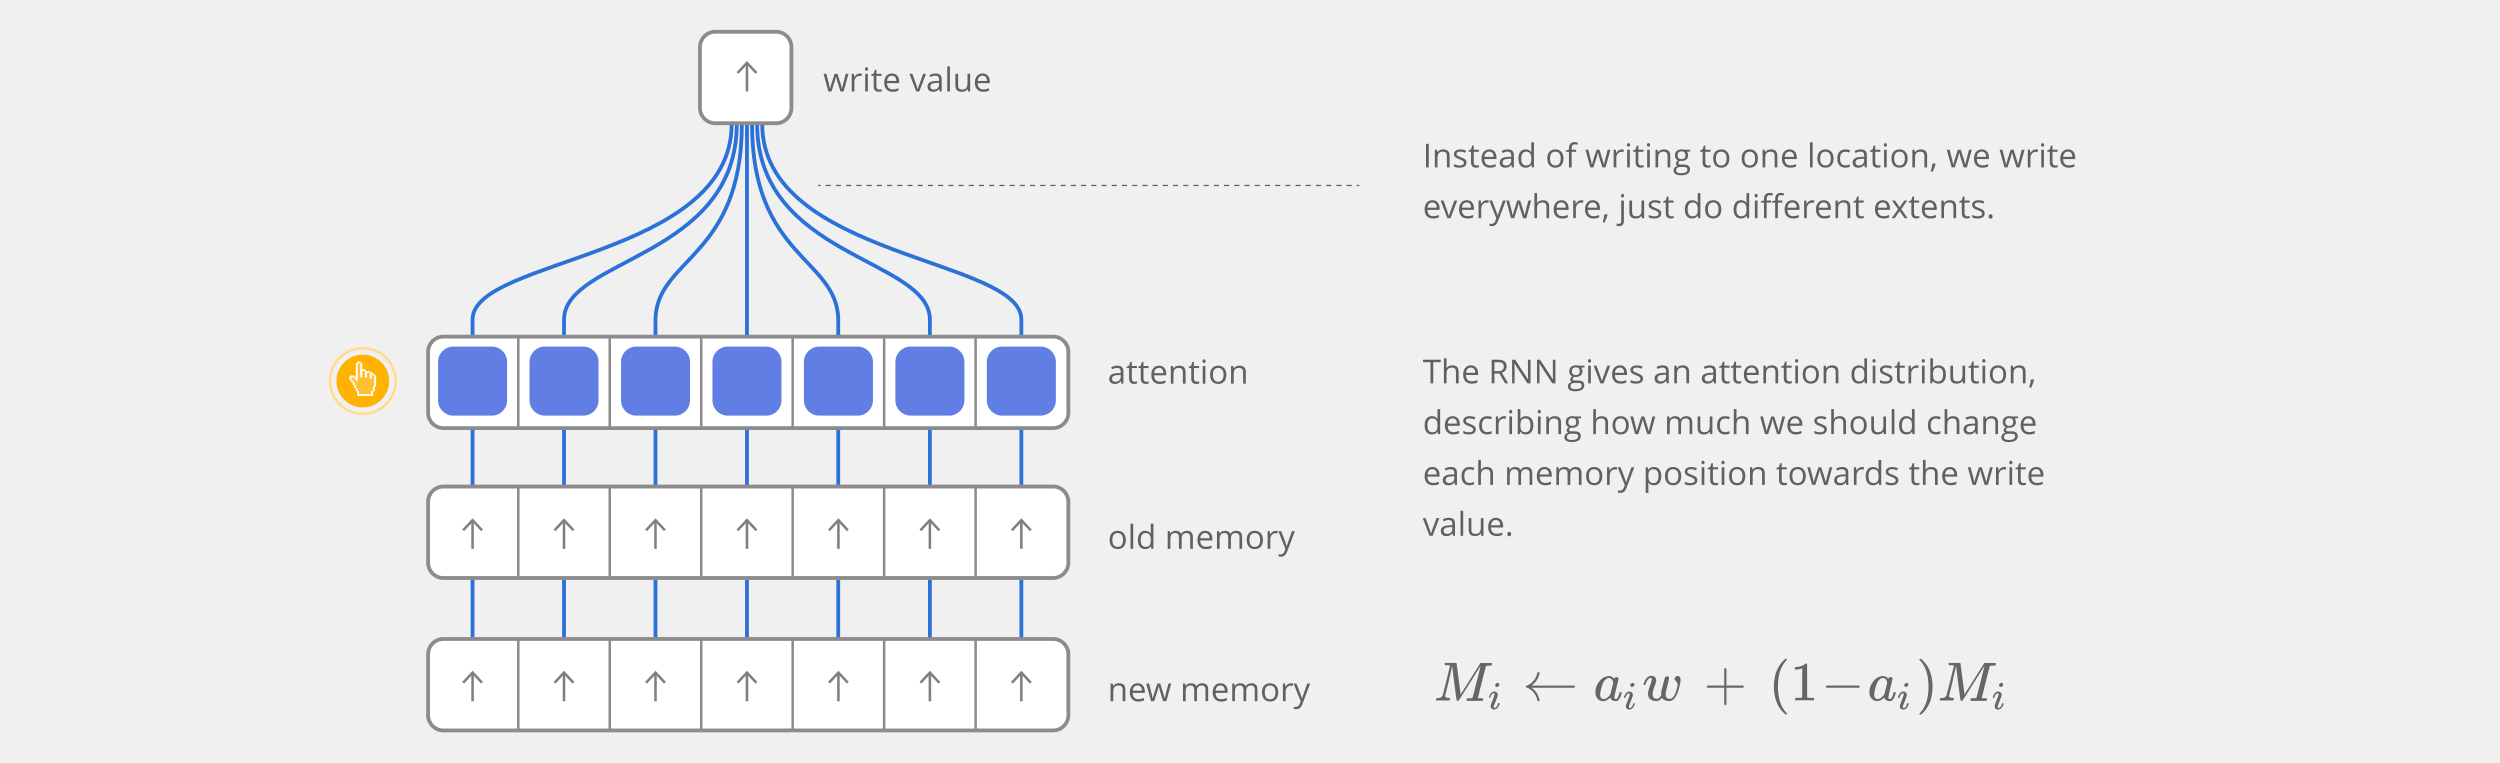
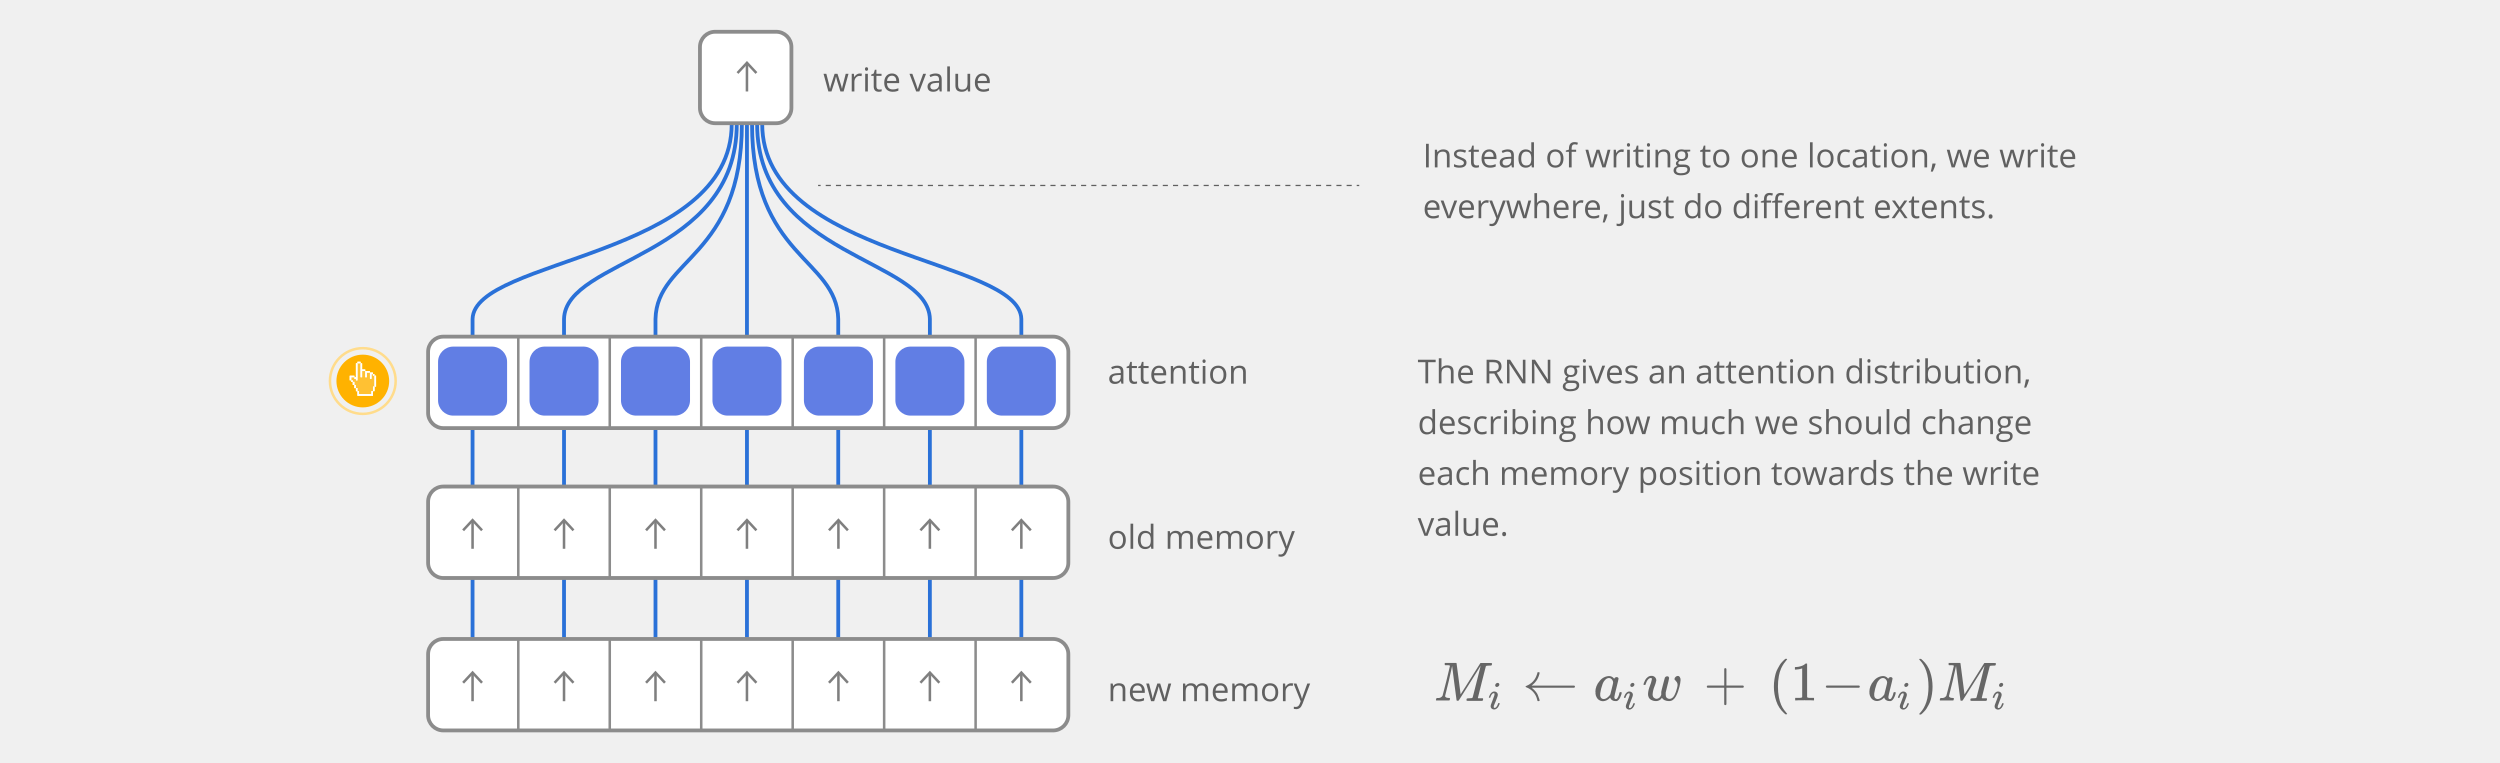
<svg xmlns="http://www.w3.org/2000/svg" xmlns:xlink="http://www.w3.org/1999/xlink" id="edges" width="984" height="300" viewBox="0 0 984 300">
  <defs>
    <symbol id="array-1" data-name="array-1" viewBox="0 0 37.5 37.5">
      <rect x="0.75" y="0.75" width="36" height="36" rx="6" ry="6" fill="#fff" stroke="#8c8c8c" stroke-miterlimit="10" stroke-width="1.5" />
    </symbol>
    <symbol id="array-7" data-name="array-7" viewBox="0 0 253.5 37.5">
      <rect x="0.75" y="0.75" width="252" height="36" rx="6" ry="6" fill="#fff" stroke="#8c8c8c" stroke-miterlimit="10" stroke-width="1.5" />
      <line x1="36.25" y1="36.75" x2="36.25" y2="0.75" fill="none" stroke="#8c8c8c" stroke-miterlimit="10" />
      <line x1="72.25" y1="36.75" x2="72.25" y2="0.75" fill="none" stroke="#8c8c8c" stroke-miterlimit="10" />
      <line x1="108.25" y1="36.75" x2="108.25" y2="0.75" fill="none" stroke="#8c8c8c" stroke-miterlimit="10" />
      <line x1="144.25" y1="36.75" x2="144.25" y2="0.75" fill="none" stroke="#8c8c8c" stroke-miterlimit="10" />
      <line x1="180.25" y1="36.75" x2="180.25" y2="0.75" fill="none" stroke="#8c8c8c" stroke-miterlimit="10" />
      <line x1="216.25" y1="36.75" x2="216.25" y2="0.75" fill="none" stroke="#8c8c8c" stroke-miterlimit="10" />
    </symbol>
    <symbol id="array-positive-value" data-name="array-positive-value" viewBox="0 0 36 36">
      <rect width="36" height="36" fill="#0080f7" opacity="0" />
      <rect x="4.42" y="4.42" width="27.17" height="27.17" rx="6" ry="6" fill="#3a5edd" opacity="0.8" />
    </symbol>
    <symbol id="array-vector" data-name="array-vector" viewBox="0 0 36 36">
      <rect width="36" height="36" fill="#d8c2f2" opacity="0" />
      <g opacity="0.5">
        <g>
          <line x1="18" y1="24" x2="18" y2="13.08" fill="none" stroke="#000" stroke-miterlimit="10" />
          <polygon points="22.09 16.4 21.36 17.08 18 13.47 14.64 17.08 13.91 16.4 18 12 22.09 16.4" />
        </g>
      </g>
    </symbol>
    <symbol id="pointer" data-name="pointer" viewBox="0 0 26.87 26.87">
      <circle cx="13.43" cy="13.43" r="12.93" fill="none" stroke="#ffdc8c" stroke-miterlimit="10" />
      <circle cx="13.43" cy="13.43" r="10.38" fill="#ffb200" />
      <polygon points="11.32 19.26 11.32 17.43 10.72 17.43 10.71 16.14 10.1 16.21 10.1 15 9.54 14.99 9.46 13.78 8.88 13.78 8.89 13.16 8.28 13.16 8.28 11.34 10.11 11.34 10.11 11.94 10.71 11.94 10.71 6.46 11.33 6.45 11.33 5.86 12.54 5.86 12.54 6.45 13.16 6.47 13.16 8.89 14.37 8.89 14.39 9.49 16.21 9.51 16.21 10.12 17.43 10.12 17.43 10.79 18.04 10.73 18.05 11.39 18.65 11.33 18.65 15.61 18.04 15.52 17.98 17.43 17.43 17.43 17.43 19.26 11.32 19.26" fill="#fff" opacity="0.2" />
      <g>
        <path d="M10.11,11.94c0-.09,0-0.19,0-0.28s0-.21,0-0.32H8.28v1.82H8.89V11.95h1.23v0.63h0.6v0.6h0.61V13.09q0-2.4,0-4.8,0-.92,0-1.85h1.21V5.85H11.33v0.6H10.71v5.47h-0.6Zm4.28-2.44a0.45,0.45,0,0,1,0-.07c0-.15,0-0.3,0-0.45s0,0,0-.08H13.16V6.47H12.55v5.47h0.61V9.51h1.24s0,0.06,0,.09q0,1.12,0,2.25s0,0.07,0,.1H15V10.12h1.23v2.43h0.6V10.71l0.57,0s0,0,0,.05,0,0.29,0,.44,0,0.07,0,.11H18a0,0,0,0,1,.06.06c0,0.24,0,.48,0,0.72q0,1.71,0,3.41s0,0,0,.08h-0.6s0,0,0,0q0,0.86,0,1.72s0,0,0,.06H16.81v1.21H11.94V17.42H11.33V16.21h-0.6a11.4,11.4,0,0,0,0,1.22h0.6v1.83c2,0,4.07,0,6.11,0,0-.1,0-0.19,0-0.28,0-.46,0-0.93,0-1.39a1.53,1.53,0,0,0,0-.16H18c0.05,0,.07,0,0.07-0.07,0-.45,0-0.89,0-1.34,0-.13,0-0.26,0-0.4l0.3,0h0.3V11.33H18v-0.6H17.43V10.11H16.21V9.51H14.39ZM10.1,15v1.21h0.52a0.07,0.07,0,0,0,.08-0.08c0-.32,0-0.65,0-1,0-.06,0-0.11,0-0.17H10.11V13.77H9.49V13.16H8.91a2.7,2.7,0,0,0,0,.62H9.47s0,0,0,.07,0,0.27,0,.41,0,0.45,0,.68a0,0,0,0,0,.05.06H10.1Z" fill="#fff" />
        <path d="M17.43,17.43s0,0,0-.06q0-.86,0-1.72s0,0,0,0H18s0-.06,0-0.08q0-1.71,0-3.41c0-.24,0-0.48,0-0.72A0,0,0,0,0,18,11.33H17.44s0-.07,0-0.11,0-.29,0-0.44,0-.05,0-0.05l-0.57,0v1.84h-0.6V10.12H15v1.82H14.38s0-.07,0-0.1q0-1.12,0-2.25s0-.06,0-0.09h1.81v0.6h1.22v0.62H18v0.6h0.61v4.28h-0.3l-0.3,0c0,0.14,0,.27,0,0.4,0,0.45,0,.89,0,1.34,0,0.05,0,.07-0.07.07H17.43Z" fill="#fff" />
        <path d="M17.43,17.43a1.53,1.53,0,0,1,0,.16c0,0.46,0,.93,0,1.39,0,0.09,0,.17,0,0.28-2,0-4.06,0-6.11,0V17.43h-0.6a11.4,11.4,0,0,1,0-1.22h0.6v1.21h0.61v1.22h4.88V17.43h0.62Z" fill="#fff" />
        <path d="M11.33,6.45q0,0.92,0,1.85,0,2.4,0,4.8v0.07H10.72v-0.6h-0.6V11.93h0.6V6.46h0.61Z" fill="#fff" />
        <path d="M14.39,9.49H13.16v2.43H12.55V6.47h0.61V8.89h1.21s0,0.06,0,.08,0,0.3,0,.45a0.44,0.44,0,0,0,0,.07h0Z" fill="#fff" />
        <path d="M10.1,15H9.54a0,0,0,0,1-.05-0.06c0-.23,0-0.45,0-0.68s0-.27,0-0.41,0,0,0-.07H8.88a2.7,2.7,0,0,1,0-.62H9.49v0.61h0.62V15h0.61c0,0.06,0,.12,0,0.17,0,0.32,0,.65,0,1a0.07,0.07,0,0,1-.08.08H10.1V15Z" fill="#fff" />
        <path d="M10.11,11.93H8.89v1.21H8.28V11.34h1.83c0,0.11,0,.21,0,0.32s0,0.19,0,.28h0Z" fill="#fff" />
        <path d="M11.33,6.45V5.85h1.21v0.6H11.33Z" fill="#fff" />
      </g>
    </symbol>
  </defs>
  <g id="paths">
    <path id="path24182" d="M288,48.7c0,52.66-101.44,52.89-102,76.88V251" fill="none" stroke="#2a71d8" stroke-miterlimit="10" stroke-width="1.5" />
    <path id="path24184" d="M290,48.7c0,52.66-67.44,52.89-68,76.88V251" fill="none" stroke="#2a71d8" stroke-miterlimit="10" stroke-width="1.5" />
    <path id="path24186" d="M292,48.7c0,52.66-33.44,52.89-34,76.88V251" fill="none" stroke="#2a71d8" stroke-miterlimit="10" stroke-width="1.5" />
    <path id="path24249" d="M294,48V251" fill="none" stroke="#2a71d8" stroke-miterlimit="10" stroke-width="1.5" />
    <path id="path24264" d="M296,48.7c0,52.66,33.37,52.89,33.93,76.88V251" fill="none" stroke="#2a71d8" stroke-miterlimit="10" stroke-width="1.5" />
    <path id="path24262" d="M298,48.7c0,52.66,67.44,52.89,68,76.88V251" fill="none" stroke="#2a71d8" stroke-miterlimit="10" stroke-width="1.5" />
    <path id="path24260" d="M300,48.7c0,52.66,101.44,52.89,102,76.88V251" fill="none" stroke="#2a71d8" stroke-miterlimit="10" stroke-width="1.5" />
  </g>
  <use id="array-1-3" data-name="array-1" width="37.5" height="37.5" transform="translate(274.75 11.75)" xlink:href="#array-1" />
  <use id="array-7-3" data-name="array-7" width="253.5" height="37.5" transform="translate(167.75 131.75)" xlink:href="#array-7" />
  <use width="253.5" height="37.5" transform="translate(167.75 190.75)" xlink:href="#array-7" />
  <use id="array-7-8" data-name="array-7" width="253.5" height="37.5" transform="translate(167.75 250.75)" xlink:href="#array-7" />
  <g id="attention">
    <use width="36" height="36" transform="translate(168 132)" xlink:href="#array-positive-value" />
    <use width="36" height="36" transform="translate(204 132)" xlink:href="#array-positive-value" />
    <use width="36" height="36" transform="translate(240 132)" xlink:href="#array-positive-value" />
    <use width="36" height="36" transform="translate(276 132)" xlink:href="#array-positive-value" />
    <use width="36" height="36" transform="translate(312 132)" xlink:href="#array-positive-value" />
    <use width="36" height="36" transform="translate(348 132)" xlink:href="#array-positive-value" />
    <use width="36" height="36" transform="translate(384 132)" xlink:href="#array-positive-value" />
  </g>
  <g opacity="0.6">
    <text transform="translate(436 151)" font-size="13" font-family="Open Sans">attention</text>
  </g>
  <g opacity="0.6">
    <text transform="translate(436 216)" font-size="13" font-family="Open Sans">old memory</text>
  </g>
  <g opacity="0.6">
    <text transform="translate(436 276)" font-size="13" font-family="Open Sans">new memory</text>
  </g>
  <g opacity="0.6">
    <text transform="translate(324 36)" font-size="13" font-family="Open Sans">write value</text>
  </g>
  <use id="write-result" width="36" height="36" transform="translate(276 12)" xlink:href="#array-vector" />
  <g id="memory">
    <use width="36" height="36" transform="translate(168 192)" xlink:href="#array-vector" />
    <use width="36" height="36" transform="translate(204 192)" xlink:href="#array-vector" />
    <use width="36" height="36" transform="translate(240 192)" xlink:href="#array-vector" />
    <use width="36" height="36" transform="translate(276 192)" xlink:href="#array-vector" />
    <use width="36" height="36" transform="translate(312 192)" xlink:href="#array-vector" />
    <use width="36" height="36" transform="translate(348 192)" xlink:href="#array-vector" />
    <use width="36" height="36" transform="translate(384 192)" xlink:href="#array-vector" />
  </g>
  <g id="new-memory">
    <use width="36" height="36" transform="translate(168 252)" xlink:href="#array-vector" />
    <use width="36" height="36" transform="translate(204 252)" xlink:href="#array-vector" />
    <use width="36" height="36" transform="translate(240 252)" xlink:href="#array-vector" />
    <use width="36" height="36" transform="translate(276 252)" xlink:href="#array-vector" />
    <use width="36" height="36" transform="translate(312 252)" xlink:href="#array-vector" />
    <use width="36" height="36" transform="translate(348 252)" xlink:href="#array-vector" />
    <use width="36" height="36" transform="translate(384 252)" xlink:href="#array-vector" />
  </g>
  <use width="26.87" height="26.87" transform="translate(129.37 136.54)" xlink:href="#pointer" />
  <g opacity="0.6">
-     <text transform="translate(560 150.88)" font-size="13" font-family="Open Sans">The RNN gives an attention distribution, <tspan x="0" y="20">describing how much we should change </tspan>
+     <text transform="translate(558 150.88)" font-size="13" font-family="Open Sans">The RNN gives an attention distribution, <tspan x="0" y="20">describing how much we should change </tspan>
      <tspan x="0" y="40">each memory position towards the write </tspan>
      <tspan x="0" y="60">value.</tspan>
    </text>
  </g>
  <g opacity="0.6">
    <text transform="translate(560 65.88)" font-size="13" font-family="Open Sans">Instead of writing to one location, we write <tspan x="0" y="20">everywhere, just do different extents.</tspan>
    </text>
  </g>
  <g opacity="0.6">
    <g>
      <line x1="322" y1="73" x2="323" y2="73" fill="none" stroke="#000" stroke-miterlimit="10" stroke-width="0.5" />
      <line x1="325.01" y1="73" x2="533" y2="73" fill="none" stroke="#000" stroke-miterlimit="10" stroke-width="0.5" stroke-dasharray="2.01 2.01" />
      <line x1="534" y1="73" x2="535" y2="73" fill="none" stroke="#000" stroke-miterlimit="10" stroke-width="0.5" />
    </g>
  </g>
  <g>
    <path d="M570.73,262a2.39,2.39,0,0,0-1.25-.18,6.31,6.31,0,0,1-.68,0,0.19,0.19,0,0,1-.15-0.22s0-.09,0-0.24l0-.15a0.66,0.66,0,0,0,0-.11,0.38,0.38,0,0,1,0-.11q0-.09,0-0.07s0,0,.09,0a0.11,0.11,0,0,1,.11,0,0.31,0.31,0,0,0,.18,0l0.26,0h0.66l1,0h2a0.44,0.44,0,0,1,.35.11q0,0.09.81,6.18l0.79,6.11,0.5-.81q0.53-.79,1.4-2.19l1.93-3.07q3.83-6.11,3.88-6.16l0.07-.07,0.09-.07,0.13,0h3a5.33,5.33,0,0,0,.64,0q0.74,0,.74.24a1.8,1.8,0,0,1-.07.37q-0.07.26-.07,0.28a1.3,1.3,0,0,1-.81.13,9.75,9.75,0,0,0-1.12.07,0.63,0.63,0,0,0-.39.24q-0.07.11-1.58,6.2t-1.53,6.16a0.17,0.17,0,0,0,0,.11l0.15,0.09a0.7,0.7,0,0,0,.37,0,3.5,3.5,0,0,1,.72,0h0.68a0.79,0.79,0,0,1,.13.24,1.45,1.45,0,0,1-.15.66,0.48,0.48,0,0,1-.35.11l-0.9,0-2,0h-2a6.47,6.47,0,0,0-.77,0q-0.37,0-.37-0.22s0-.13,0-0.31a0.69,0.69,0,0,1,.18-0.39,1.82,1.82,0,0,1,.5-0.07q0.59,0,1.31-.07a0.58,0.58,0,0,0,.42-0.26q0-.09.83-3.2t1.56-6.2l0.77-3.09-4.25,6.77q-4.29,6.83-4.4,6.94l-0.09,0a0.71,0.71,0,0,1-.35.07,0.39,0.39,0,0,1-.39-0.15q0-.09-0.9-6.79l-0.85-6.73L570.25,268q-1.47,5.83-1.47,6,0.13,0.72,1.58.72h0.22a0.42,0.42,0,0,1,.15.2,1,1,0,0,1-.07.39,0.69,0.69,0,0,1-.18.39l-0.24,0H570l-0.74,0-1.4,0-1.36,0-0.81,0a1.18,1.18,0,0,1-.42,0,0.2,0.2,0,0,1-.09-0.2,2.33,2.33,0,0,1,.07-0.31,1.34,1.34,0,0,1,.11-0.33,0.51,0.51,0,0,1,.48-0.13,1.94,1.94,0,0,0,1.95-.88q0.09-.13,1.51-5.87T570.73,262Z" fill="#666" />
    <path d="M586,274.57a1.7,1.7,0,0,1,.14-0.48,7.43,7.43,0,0,1,.37-0.79,2.56,2.56,0,0,1,.68-0.79,1.4,1.4,0,0,1,.93-0.34,1.46,1.46,0,0,1,1,.36,1.26,1.26,0,0,1,.42,1,3,3,0,0,1-.22.87q-0.22.6-.62,1.63T588,277.73a2.54,2.54,0,0,0-.08.5q0,0.39.26,0.39a1,1,0,0,0,.29,0,1.06,1.06,0,0,0,.36-0.22,2.1,2.1,0,0,0,.42-0.54,4.5,4.5,0,0,0,.39-0.91,0.64,0.64,0,0,1,.08-0.22,0.57,0.57,0,0,1,.26,0q0.31,0,.31.15a1.69,1.69,0,0,1-.14.48,6.1,6.1,0,0,1-.39.79,2.59,2.59,0,0,1-.7.77,1.56,1.56,0,0,1-1,.34,1.46,1.46,0,0,1-.91-0.33,1.22,1.22,0,0,1-.43-1,1.56,1.56,0,0,1,.08-0.5q0.08-.23.67-1.77t0.68-1.87a2.57,2.57,0,0,0,.11-0.6q0-.37-0.26-0.37h0a1.08,1.08,0,0,0-.85.51,3.61,3.61,0,0,0-.59,1.3l0,0a0.12,0.12,0,0,0,0,0,0,0,0,0,1,0,0l0,0h-0.4A0.26,0.26,0,0,1,586,274.57Zm2.52-4.85a0.87,0.87,0,0,1,.29-0.65,1,1,0,0,1,.68-0.29,0.63,0.63,0,0,1,.46.19,0.69,0.69,0,0,1,.2.46,0.88,0.88,0,0,1-.31.65,1,1,0,0,1-.68.31,0.7,0.7,0,0,1-.43-0.15A0.64,0.64,0,0,1,588.5,269.73Z" fill="#666" />
    <path d="M619.93,270v0.24a0.54,0.54,0,0,1-.33.44H602.86l0.37,0.31a6,6,0,0,1,.64.59q0.31,0.33.72,0.81a4.46,4.46,0,0,1,.72,1.23q0.31,0.74.57,1.56a2.46,2.46,0,0,1,.11.55q0,0.24-.44.24h-0.22a0.18,0.18,0,0,1-.13-0.09,0.86,0.86,0,0,1-.11-0.2,2.12,2.12,0,0,1-.09-0.42,6.69,6.69,0,0,0-1.49-2.85,6.76,6.76,0,0,0-2.67-1.86,0.86,0.86,0,0,1-.39-0.24,0.26,0.26,0,0,1,.09-0.22,1.45,1.45,0,0,1,.31-0.15,6.73,6.73,0,0,0,1.86-1.1,6.5,6.5,0,0,0,1.25-1.34,7.54,7.54,0,0,0,.7-1.29,10.74,10.74,0,0,0,.37-1l0.07-.37,0.07-.18a0.24,0.24,0,0,1,.11-0.09,0.68,0.68,0,0,1,.28,0q0.44,0,.44.24a2.46,2.46,0,0,1-.11.55,9.23,9.23,0,0,1-.55,1.51,6.32,6.32,0,0,1-.7,1.18q-0.37.48-.68,0.81a6.53,6.53,0,0,1-.66.61l-0.44.37H619.6a0.54,0.54,0,0,1,.33.44V270Z" fill="#666" />
    <path d="M634.93,268.55a2,2,0,0,0-.11-0.48,2.08,2.08,0,0,0-.5-0.77,1.4,1.4,0,0,0-1-.44,2.1,2.1,0,0,0-1.47.68,4.58,4.58,0,0,0-1.1,1.77,17.49,17.49,0,0,0-.9,3.59v0.24a1.17,1.17,0,0,1,0,.26,1.84,1.84,0,0,0,.39,1.36,1.41,1.41,0,0,0,.94.39,2.47,2.47,0,0,0,1.64-.72,3.68,3.68,0,0,0,1-1.12q0-.09.59-2.34T634.93,268.55Zm-7,3.75a6.47,6.47,0,0,1,1.66-4.21,4.9,4.9,0,0,1,3.75-2,2.48,2.48,0,0,1,2,1.07,1.1,1.1,0,0,1,1-.66,0.78,0.78,0,0,1,.5.18,0.54,0.54,0,0,1,.22.44q0,0.28-.81,3.5t-0.83,3.64a1.17,1.17,0,0,0,.15.72,0.64,0.64,0,0,0,.46.2,1,1,0,0,0,.44-0.2,5,5,0,0,0,.9-2.1,0.82,0.82,0,0,1,.22-0.46,0.64,0.64,0,0,1,.22,0h0.09q0.42,0,.42.2a3.48,3.48,0,0,1-.11.59,6.87,6.87,0,0,1-.44,1.18,3.73,3.73,0,0,1-.7,1.1,2.17,2.17,0,0,1-.7.46,2.34,2.34,0,0,1-.53,0,2.24,2.24,0,0,1-1.25-.33,1.68,1.68,0,0,1-.66-0.68l-0.13-.33s0,0-.09,0l-0.09.09A3.84,3.84,0,0,1,631,276a3,3,0,0,1-2.12-.88A3.69,3.69,0,0,1,628,272.29Z" fill="#666" />
    <path d="M639.16,274.57a1.7,1.7,0,0,1,.14-0.48,7.43,7.43,0,0,1,.37-0.79,2.56,2.56,0,0,1,.68-0.79,1.4,1.4,0,0,1,.93-0.34,1.46,1.46,0,0,1,1,.36,1.26,1.26,0,0,1,.42,1,3,3,0,0,1-.22.87q-0.22.6-.62,1.63t-0.65,1.75a2.54,2.54,0,0,0-.08.5q0,0.39.26,0.39a1,1,0,0,0,.29,0,1.06,1.06,0,0,0,.36-0.22,2.1,2.1,0,0,0,.42-0.54,4.5,4.5,0,0,0,.39-0.91,0.64,0.64,0,0,1,.08-0.22,0.57,0.57,0,0,1,.26,0q0.31,0,.31.15a1.7,1.7,0,0,1-.14.48,6.09,6.09,0,0,1-.39.79,2.59,2.59,0,0,1-.7.77,1.56,1.56,0,0,1-1,.34,1.46,1.46,0,0,1-.91-0.33,1.22,1.22,0,0,1-.43-1,1.56,1.56,0,0,1,.08-0.5q0.08-.23.67-1.77t0.68-1.87a2.57,2.57,0,0,0,.11-0.6q0-.37-0.26-0.37h0a1.08,1.08,0,0,0-.85.51,3.61,3.61,0,0,0-.59,1.3l0,0a0.12,0.12,0,0,0,0,0,0,0,0,0,1,0,0l0,0h-0.4A0.26,0.26,0,0,1,639.16,274.57Zm2.52-4.85a0.87,0.87,0,0,1,.29-0.65,1,1,0,0,1,.68-0.29,0.63,0.63,0,0,1,.46.19,0.69,0.69,0,0,1,.2.46,0.88,0.88,0,0,1-.31.65,1,1,0,0,1-.68.31,0.7,0.7,0,0,1-.43-0.15A0.64,0.64,0,0,1,641.68,269.73Z" fill="#666" />
    <path d="M659.07,267.3a1.17,1.17,0,0,1,.42-0.85,1.4,1.4,0,0,1,.92-0.42,0.94,0.94,0,0,1,.72.39,2,2,0,0,1,.35,1.25,14.75,14.75,0,0,1-.42,2.52q-0.33,1.23-.59,2a13,13,0,0,1-.77,1.77,4.06,4.06,0,0,1-1.2,1.49,2.64,2.64,0,0,1-1.58.5,4,4,0,0,1-1.71-.35,2.29,2.29,0,0,1-1.07-.94l-0.07.09a2.66,2.66,0,0,1-2.19,1.2,4.5,4.5,0,0,1-1.1-.13,4.12,4.12,0,0,1-1-.42,2.09,2.09,0,0,1-.81-0.85,2.88,2.88,0,0,1-.31-1.38,9.89,9.89,0,0,1,.74-3.2,12,12,0,0,0,.77-2.56v-0.31a0.24,0.24,0,0,0-.09-0.15,0.33,0.33,0,0,0-.24-0.09h-0.09a1.28,1.28,0,0,0-.92.42,3.46,3.46,0,0,0-.66.9,5.79,5.79,0,0,0-.37.92,2.14,2.14,0,0,1-.18.48,0.73,0.73,0,0,1-.35,0H647a0.37,0.37,0,0,1-.13-0.2,2.57,2.57,0,0,1,.18-0.61,9.73,9.73,0,0,1,.5-1.12,3.53,3.53,0,0,1,1-1.14,2.23,2.23,0,0,1,1.42-.5,1.87,1.87,0,0,1,1.45.55,1.82,1.82,0,0,1,.5,1.27,11.71,11.71,0,0,1-.72,2.37,9.67,9.67,0,0,0-.72,3,1.85,1.85,0,0,0,.46,1.42,1.75,1.75,0,0,0,1.16.44,2,2,0,0,0,1.66-1.34l0.11-.2v-0.7a0.45,0.45,0,0,1,0-.18,0.38,0.38,0,0,0,0-.15,0.82,0.82,0,0,1,0-.2l0.07-.28q0-.2.07-0.37a3.35,3.35,0,0,1,.13-0.53,6.15,6.15,0,0,0,.18-0.7q0.07-.35.24-0.94,0.64-2.5.72-2.69a1,1,0,0,1,.94-0.59,0.65,0.65,0,0,1,.57.22,0.91,0.91,0,0,1,.18.42,27.52,27.52,0,0,1-.64,2.8q-0.64,2.52-.7,2.89a4.76,4.76,0,0,0,0,.77v0.15a3,3,0,0,0,.07.64,1.29,1.29,0,0,0,.42.64,1.46,1.46,0,0,0,1,.35q1.56,0,2.48-2.67a13.52,13.52,0,0,0,.44-1.42,7.71,7.71,0,0,0,.26-1.31,2,2,0,0,0-.28-1.14,4.92,4.92,0,0,0-.57-0.7A0.86,0.86,0,0,1,659.07,267.3Z" fill="#666" />
    <path d="M671.8,270.54v-0.28a0.48,0.48,0,0,1,.31-0.44h6.55v-3.29l0-3.29a0.58,0.58,0,0,1,.42-0.28,0.48,0.48,0,0,1,.44.33v6.53h6.53a0.46,0.46,0,0,1,0,.88h-6.53v6.53a0.49,0.49,0,0,1-.39.31h-0.09a0.42,0.42,0,0,1-.39-0.31V270.7h-6.55a0.48,0.48,0,0,1-.31-0.44v0.28Z" fill="#666" />
    <path d="M698.2,270.26a18,18,0,0,1,.22-2.87,20.09,20.09,0,0,1,.5-2.34,9.18,9.18,0,0,1,.81-1.93q0.53-.94.83-1.47a5.82,5.82,0,0,1,.92-1.14q0.61-.61.72-0.74a3.94,3.94,0,0,1,.55-0.46h0.37q0.31,0,.31.2a1.77,1.77,0,0,1-.37.46,10,10,0,0,0-.9,1.16,15.15,15.15,0,0,0-1.07,1.88,12.47,12.47,0,0,0-.92,3,22.11,22.11,0,0,0-.37,4.23,21.77,21.77,0,0,0,.37,4.21,14.24,14.24,0,0,0,.9,3,9.92,9.92,0,0,0,1.07,1.88q0.55,0.72.92,1.16a4.94,4.94,0,0,1,.37.46q0,0.2-.33.2h-0.35l-0.61-.53a10.81,10.81,0,0,1-3-4.64A17.91,17.91,0,0,1,698.2,270.26Z" fill="#666" />
    <path d="M709.33,263.07l-0.28.11a6.28,6.28,0,0,1-.88.22,10.1,10.1,0,0,1-1.27.15h-0.42v-1h0.42a7.12,7.12,0,0,0,1.91-.33,5.18,5.18,0,0,0,1.23-.53,5.62,5.62,0,0,0,.61-0.48,0.33,0.33,0,0,1,.26-0.07,0.61,0.61,0,0,1,.37.13v6.55l0,6.57a0.87,0.87,0,0,0,.26.2,2.6,2.6,0,0,0,.53.09q0.42,0,1.36,0H714v1h-0.24q-0.46-.07-3.48-0.07t-3.44.07h-0.26v-1H708l0.55,0a2.14,2.14,0,0,0,.35-0.07l0.18,0a0.44,0.44,0,0,0,.13-0.11,0.17,0.17,0,0,1,.13-0.09V263.07Z" fill="#666" />
    <path d="M718.66,270.54v-0.28a0.48,0.48,0,0,1,.31-0.44h12.73a0.46,0.46,0,0,1,0,.88H719a0.48,0.48,0,0,1-.31-0.44v0.28Z" fill="#666" />
    <path d="M742.78,268.55a2,2,0,0,0-.11-0.48,2.08,2.08,0,0,0-.5-0.77,1.4,1.4,0,0,0-1-.44,2.1,2.1,0,0,0-1.47.68,4.59,4.59,0,0,0-1.1,1.77,17.49,17.49,0,0,0-.9,3.59v0.24a1.17,1.17,0,0,1,0,.26,1.84,1.84,0,0,0,.39,1.36,1.41,1.41,0,0,0,.94.39,2.47,2.47,0,0,0,1.64-.72,3.68,3.68,0,0,0,1-1.12q0-.09.59-2.34T742.78,268.55Zm-7,3.75a6.47,6.47,0,0,1,1.66-4.21,4.9,4.9,0,0,1,3.75-2,2.48,2.48,0,0,1,2,1.07,1.1,1.1,0,0,1,1-.66,0.78,0.78,0,0,1,.5.18,0.54,0.54,0,0,1,.22.44q0,0.28-.81,3.5t-0.83,3.64a1.17,1.17,0,0,0,.15.72,0.64,0.64,0,0,0,.46.2,1,1,0,0,0,.44-0.2,5,5,0,0,0,.9-2.1,0.82,0.82,0,0,1,.22-0.46,0.64,0.64,0,0,1,.22,0h0.09q0.42,0,.42.2a3.48,3.48,0,0,1-.11.59,6.87,6.87,0,0,1-.44,1.18,3.73,3.73,0,0,1-.7,1.1,2.17,2.17,0,0,1-.7.46,2.34,2.34,0,0,1-.53,0,2.24,2.24,0,0,1-1.25-.33,1.68,1.68,0,0,1-.66-0.68l-0.13-.33s0,0-.09,0l-0.09.09a3.84,3.84,0,0,1-2.63,1.23,3,3,0,0,1-2.12-.88A3.69,3.69,0,0,1,735.81,272.29Z" fill="#666" />
    <path d="M747,274.57a1.69,1.69,0,0,1,.14-0.48,7.45,7.45,0,0,1,.37-0.79,2.56,2.56,0,0,1,.68-0.79,1.4,1.4,0,0,1,.93-0.34,1.46,1.46,0,0,1,1,.36,1.26,1.26,0,0,1,.42,1,3,3,0,0,1-.22.87q-0.22.6-.62,1.63t-0.65,1.75a2.53,2.53,0,0,0-.08.5q0,0.39.26,0.39a1,1,0,0,0,.29,0,1.06,1.06,0,0,0,.36-0.22,2.1,2.1,0,0,0,.42-0.54,4.5,4.5,0,0,0,.39-0.91,0.64,0.64,0,0,1,.08-0.22,0.57,0.57,0,0,1,.26,0q0.31,0,.31.15a1.7,1.7,0,0,1-.14.48,6.11,6.11,0,0,1-.39.79,2.59,2.59,0,0,1-.7.77,1.56,1.56,0,0,1-1,.34,1.46,1.46,0,0,1-.91-0.33,1.22,1.22,0,0,1-.43-1,1.56,1.56,0,0,1,.08-0.5q0.08-.23.67-1.77t0.68-1.87a2.57,2.57,0,0,0,.11-0.6q0-.37-0.26-0.37h0a1.08,1.08,0,0,0-.85.51,3.61,3.61,0,0,0-.59,1.3l0,0a0.12,0.12,0,0,0,0,0,0,0,0,0,1,0,0l0,0h-0.4A0.26,0.26,0,0,1,747,274.57Zm2.52-4.85a0.87,0.87,0,0,1,.29-0.65,1,1,0,0,1,.68-0.29,0.63,0.63,0,0,1,.46.19,0.69,0.69,0,0,1,.2.46,0.88,0.88,0,0,1-.31.65,1,1,0,0,1-.68.31,0.7,0.7,0,0,1-.43-0.15A0.64,0.64,0,0,1,749.53,269.73Z" fill="#666" />
    <path d="M755.53,259.33l0.09,0h0.48l0.61,0.53a10.81,10.81,0,0,1,3,4.64,17.91,17.91,0,0,1,.94,5.78,18.29,18.29,0,0,1-.22,2.87,18.84,18.84,0,0,1-.5,2.34,9.87,9.87,0,0,1-.81,1.93q-0.53,1-.83,1.47a6.67,6.67,0,0,1-.9,1.12l-0.7.72q-0.11.11-.5,0.42l-0.09.09h-0.5a0.13,0.13,0,0,1-.11-0.07,0.52,0.52,0,0,1-.07-0.2l0.24-.28q3.4-3.53,3.4-10.41t-3.4-10.41l-0.24-.28A0.26,0.26,0,0,1,755.53,259.33Z" fill="#666" />
    <path d="M769.06,262a2.39,2.39,0,0,0-1.25-.18,6.3,6.3,0,0,1-.68,0,0.19,0.19,0,0,1-.15-0.22s0-.09,0-0.24l0-.15a0.66,0.66,0,0,0,0-.11,0.38,0.38,0,0,1,0-.11q0-.09,0-0.07s0,0,.09,0a0.11,0.11,0,0,1,.11,0,0.31,0.31,0,0,0,.18,0l0.26,0h0.66l1,0h2a0.44,0.44,0,0,1,.35.11q0,0.09.81,6.18l0.79,6.11,0.5-.81q0.53-.79,1.4-2.19l1.93-3.07q3.83-6.11,3.88-6.16l0.07-.07,0.09-.07,0.13,0h3a5.33,5.33,0,0,0,.64,0q0.74,0,.74.24a1.8,1.8,0,0,1-.07.37q-0.07.26-.07,0.28a1.3,1.3,0,0,1-.81.13,9.74,9.74,0,0,0-1.12.07,0.63,0.63,0,0,0-.39.24q-0.07.11-1.58,6.2t-1.53,6.16a0.17,0.17,0,0,0,0,.11l0.15,0.09a0.71,0.71,0,0,0,.37,0,3.5,3.5,0,0,1,.72,0h0.68a0.79,0.79,0,0,1,.13.24,1.45,1.45,0,0,1-.15.66,0.48,0.48,0,0,1-.35.11l-0.9,0-2,0h-2a6.47,6.47,0,0,0-.77,0q-0.37,0-.37-0.22s0-.13,0-0.31a0.69,0.69,0,0,1,.18-0.39,1.82,1.82,0,0,1,.5-0.07q0.59,0,1.31-.07a0.58,0.58,0,0,0,.42-0.26q0-.09.83-3.2t1.56-6.2l0.77-3.09-4.25,6.77q-4.29,6.83-4.4,6.94l-0.09,0a0.71,0.71,0,0,1-.35.07,0.39,0.39,0,0,1-.39-0.15q0-.09-0.9-6.79l-0.85-6.73L768.58,268q-1.47,5.83-1.47,6,0.13,0.72,1.58.72h0.22a0.42,0.42,0,0,1,.15.2,1,1,0,0,1-.07.39,0.69,0.69,0,0,1-.18.39l-0.24,0h-0.26l-0.74,0-1.4,0-1.36,0-0.81,0a1.18,1.18,0,0,1-.42,0,0.2,0.2,0,0,1-.09-0.2,2.33,2.33,0,0,1,.07-0.31,1.34,1.34,0,0,1,.11-0.33,0.51,0.51,0,0,1,.48-0.13,1.94,1.94,0,0,0,1.95-.88q0.09-.13,1.51-5.87T769.06,262Z" fill="#666" />
    <path d="M784.31,274.57a1.7,1.7,0,0,1,.14-0.48,7.44,7.44,0,0,1,.37-0.79,2.56,2.56,0,0,1,.68-0.79,1.4,1.4,0,0,1,.93-0.34,1.46,1.46,0,0,1,1,.36,1.26,1.26,0,0,1,.42,1,3,3,0,0,1-.22.87q-0.22.6-.62,1.63t-0.65,1.75a2.53,2.53,0,0,0-.08.5q0,0.39.26,0.39a1,1,0,0,0,.29,0,1.06,1.06,0,0,0,.36-0.22,2.1,2.1,0,0,0,.42-0.54,4.5,4.5,0,0,0,.39-0.91,0.64,0.64,0,0,1,.08-0.22,0.57,0.57,0,0,1,.26,0q0.31,0,.31.15a1.7,1.7,0,0,1-.14.48,6.11,6.11,0,0,1-.39.79,2.59,2.59,0,0,1-.7.77,1.56,1.56,0,0,1-1,.34,1.46,1.46,0,0,1-.91-0.33,1.22,1.22,0,0,1-.43-1,1.56,1.56,0,0,1,.08-0.5q0.08-.23.67-1.77t0.68-1.87a2.57,2.57,0,0,0,.11-0.6q0-.37-0.26-0.37h0a1.08,1.08,0,0,0-.85.51,3.61,3.61,0,0,0-.59,1.3l0,0a0.12,0.12,0,0,0,0,0,0,0,0,0,1,0,0l0,0h-0.4A0.26,0.26,0,0,1,784.31,274.57Zm2.52-4.85a0.87,0.87,0,0,1,.29-0.65,1,1,0,0,1,.68-0.29,0.63,0.63,0,0,1,.46.19,0.69,0.69,0,0,1,.2.46,0.88,0.88,0,0,1-.31.65,1,1,0,0,1-.68.31,0.7,0.7,0,0,1-.43-0.15A0.64,0.64,0,0,1,786.83,269.73Z" fill="#666" />
  </g>
</svg>
